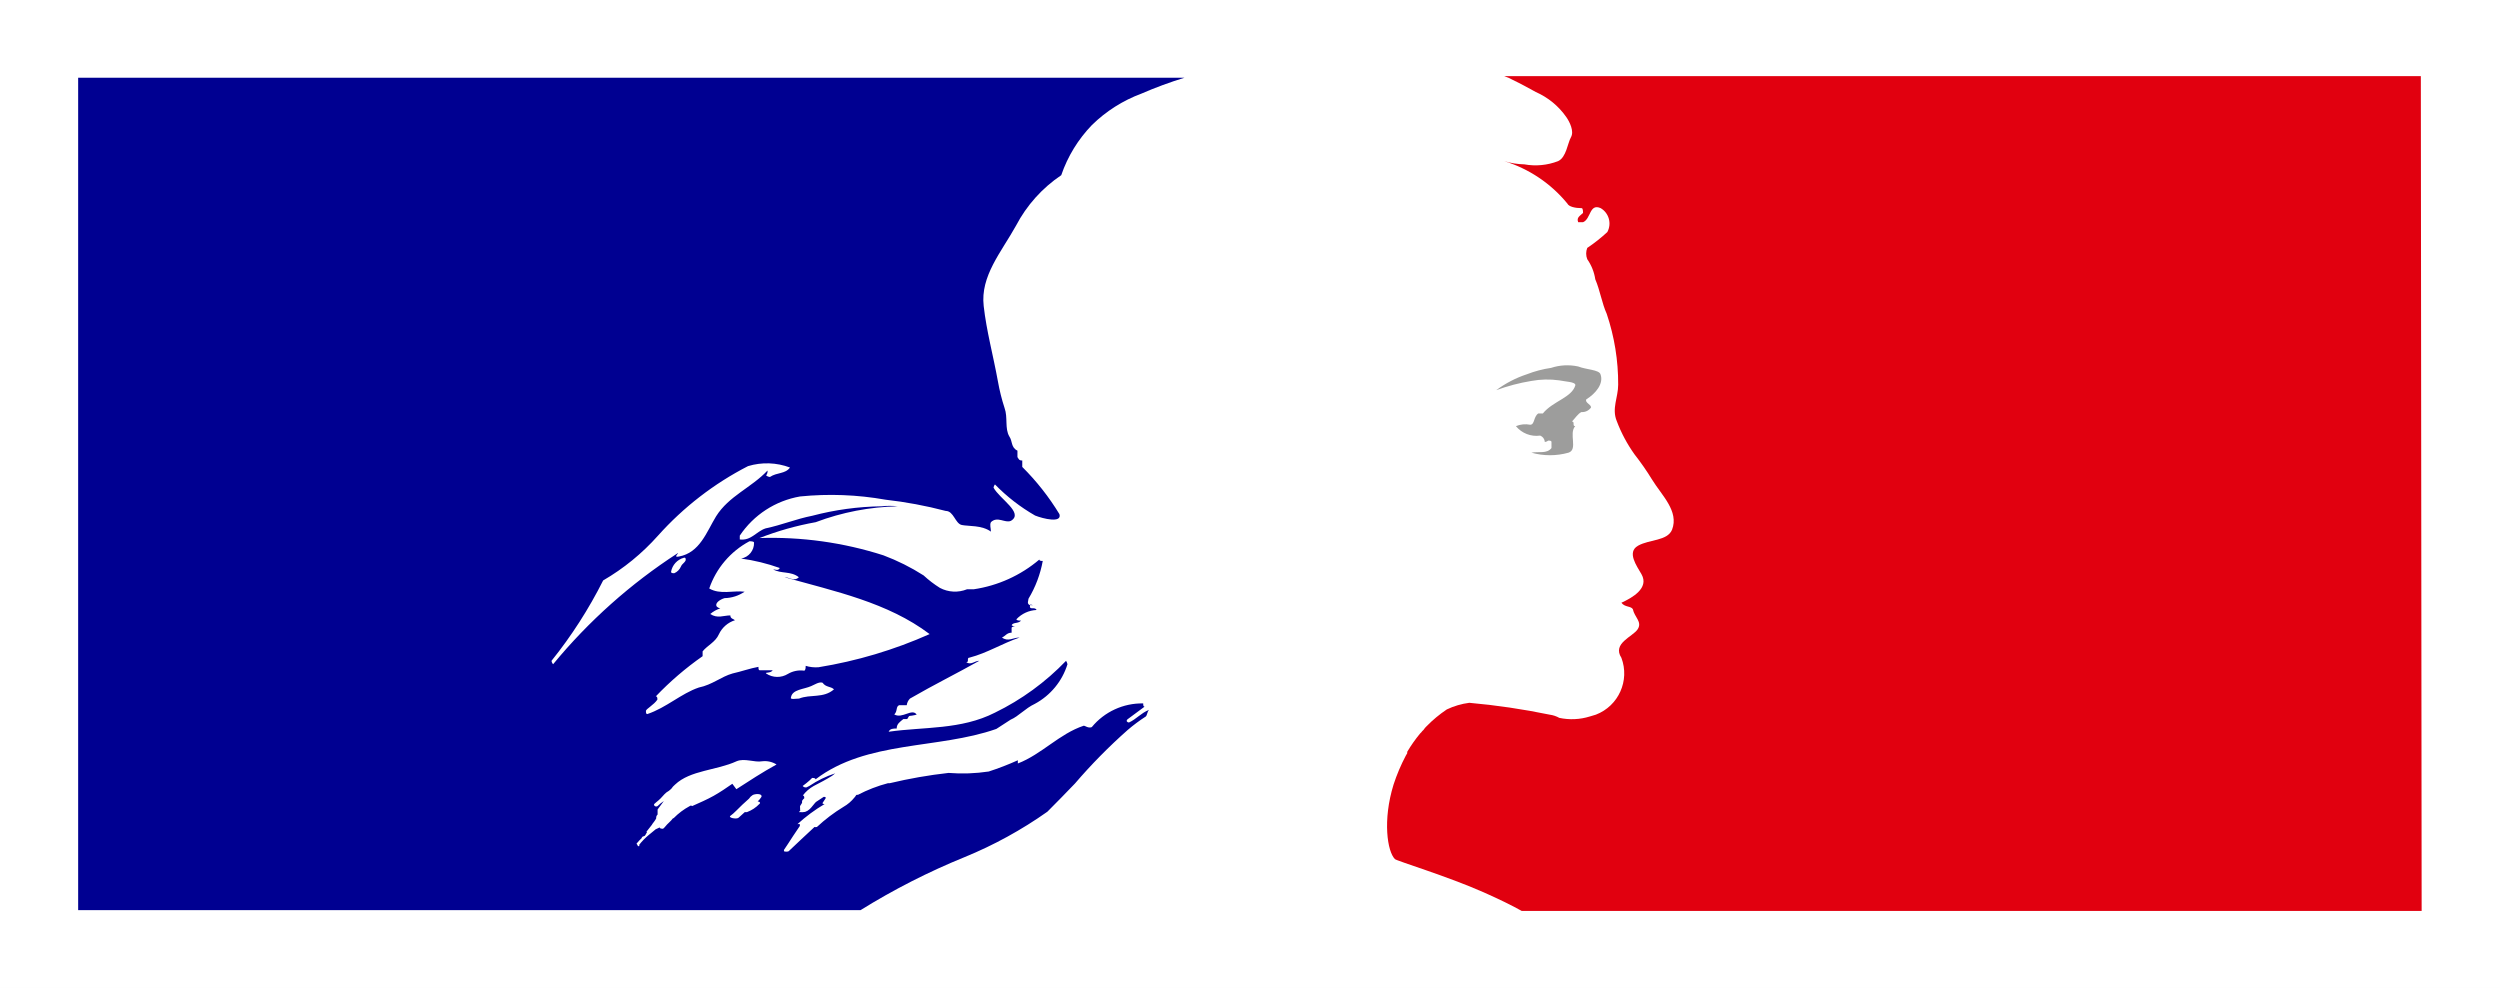
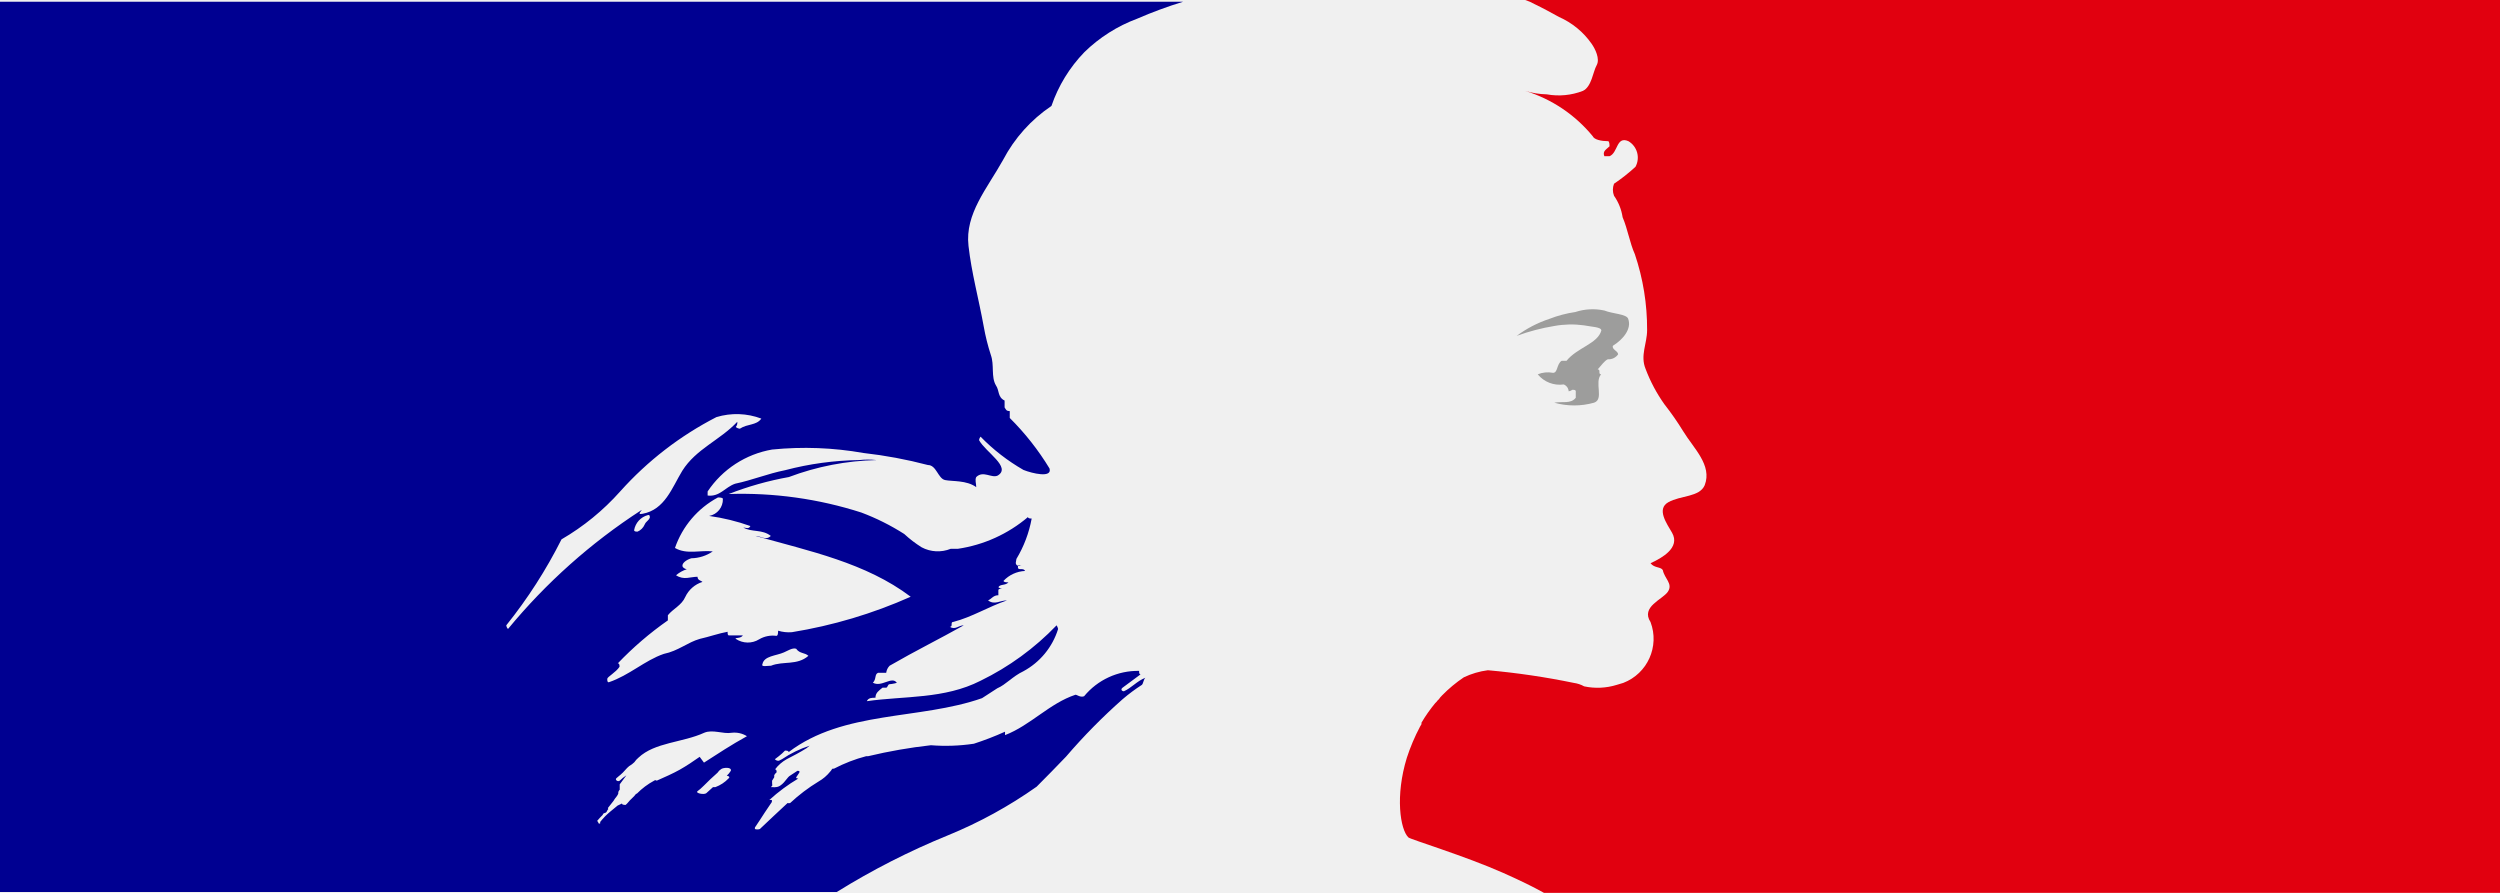
- <svg xmlns="http://www.w3.org/2000/svg" id="f987056c-df2b-40e9-9813-c2ab8302b500" data-name="Calque 1" viewBox="0 0 124.43 49.17">
-   <defs>
-     <style>.ab7eec1d-f6e1-4c20-a0d9-5ca3f9dd9579{fill:#fff;}.e479aeba-8dcb-45d6-84a7-03299fab5a9a{fill:#000091;}.e5cc489e-5852-4cda-ad78-8406bbcd7e78{fill:#e1000f;}.b862e123-f300-4163-9472-71235c7b8f5e{fill:#9d9d9c;}</style>
+ <svg xmlns="http://www.w3.org/2000/svg" id="f987056c-df2b-40e9-9813-c2ab8302b500" data-name="Calque 1" viewBox="0 0 140 50" version="1.1" width="140" height="50">
+   <defs id="defs4">
+     <style id="style2">.ab7eec1d-f6e1-4c20-a0d9-5ca3f9dd9579{fill:#fff;}.e479aeba-8dcb-45d6-84a7-03299fab5a9a{fill:#000091;}.e5cc489e-5852-4cda-ad78-8406bbcd7e78{fill:#e1000f;}.b862e123-f300-4163-9472-71235c7b8f5e{fill:#9d9d9c;}</style>
  </defs>
-   <rect id="e32bba3e-7e24-45dc-a724-289d01a8ddc4" data-name="Rectangle 1005" class="ab7eec1d-f6e1-4c20-a0d9-5ca3f9dd9579" width="124.43" height="49.17" />
-   <g id="ad30d34e-8e49-45dc-b2b4-9e2cb3566aae" data-name="Groupe 1616">
+   <g id="ad30d34e-8e49-45dc-b2b4-9e2cb3566aae" data-name="Groupe 1616" transform="matrix(1.203369,0,0,1.203369,-4.681107,-4.560767)">
    <g id="f238f735-8ba0-4447-962a-18132127bec2" data-name="Groupe 1615">
-       <path id="a82ef0ff-ae65-4ab9-a571-658b1eddbefb" data-name="Tracé 6274" class="e479aeba-8dcb-45d6-84a7-03299fab5a9a" d="M54,40.74c.45-.45.92-.93,1.37-1.4h0A27.12,27.12,0,0,1,58,36.67,8.16,8.16,0,0,1,58.9,36c.07-.07.07-.24.16-.33-.4.16-.64.47-1,.63-.07,0-.17-.07-.07-.16l.85-.63h0c-.07,0-.07-.07-.07-.16a3.24,3.24,0,0,0-2.56,1.18c-.17.07-.33-.07-.4-.07-1.21.4-2.09,1.42-3.28,1.88v-.16a14,14,0,0,1-1.45.56,8.8,8.8,0,0,1-2,.07,24.1,24.1,0,0,0-2.92.51l-.09,0a7.17,7.17,0,0,0-1.5.58s0,0-.05,0-.07.09-.12.13a1.91,1.91,0,0,1-.55.47,8.16,8.16,0,0,0-1.32,1,.21.21,0,0,1-.12,0c-.43.39-.86.81-1.29,1.21a.36.36,0,0,1-.23,0h0s0-.05,0-.07l.22-.33.24-.37.33-.49s0-.07,0-.09a.31.31,0,0,0-.12,0,8.11,8.11,0,0,1,1.35-1v0s-.14,0-.09-.07l.14-.21s0,0,0-.07L42.87,40c-.12.09-.26.16-.38.25s-.33.51-.64.51a.25.25,0,0,1-.12,0l-.09,0v0l0,0h0v0s0,0,.05-.07,0,0,0-.07l0,0a.26.26,0,0,0,0-.09s0,0,0-.07l.1-.16a.51.51,0,0,0,0-.1.47.47,0,0,1,.11-.13c0-.07,0-.12-.07-.14a1.75,1.75,0,0,1,.54-.47h0c.31-.16.62-.32.92-.51l.15-.12a5.15,5.15,0,0,0-1.29.63l-.14.07a.2.2,0,0,1-.19-.07s0,0,0,0,.33-.24.47-.4c.07,0,.17,0,.17.07,2.56-1.95,6.1-1.49,9-2.51l.71-.46c.4-.17.72-.56,1.21-.79A3.37,3.37,0,0,0,55,33.4a.51.51,0,0,0-.07-.17,12.49,12.49,0,0,1-3.54,2.58c-1.69.86-3.54.7-5.29.95.07-.16.23-.16.4-.16,0-.23.16-.33.33-.47H47c.07,0,.07-.16.16-.16s.4-.07.33-.07c-.23-.32-.71.23-1.11,0,.17-.16.07-.39.24-.46H47a.57.57,0,0,1,.16-.33c1.21-.7,2.33-1.25,3.45-1.88-.24,0-.4.23-.65.07.17,0,0-.23.17-.23.88-.23,1.61-.7,2.49-1-.33,0-.57.23-.88,0,.17-.07.24-.24.48-.24v-.23c0-.07.07-.07.17-.07a.36.36,0,0,1-.17-.07c.07-.16.33-.07.47-.23-.07,0-.23,0-.23-.07a1.47,1.47,0,0,1,1-.46c-.07-.17-.33,0-.33-.17s.07-.07.17-.07h-.17c-.17-.07-.07-.23-.07-.32a5.58,5.58,0,0,0,.71-1.88c-.07,0-.17,0-.17-.07a6.52,6.52,0,0,1-3.27,1.48H50a1.6,1.6,0,0,1-1.35-.07,5.43,5.43,0,0,1-.81-.62,10.72,10.72,0,0,0-2-1,18.21,18.21,0,0,0-6.17-.86,14.92,14.92,0,0,1,2.8-.79,12.32,12.32,0,0,1,4.08-.79,3.66,3.66,0,0,0-.81,0,14.26,14.26,0,0,0-3.44.47c-.81.16-1.52.46-2.33.63-.47.16-.71.62-1.28.55V27a4.54,4.54,0,0,1,3-1.95,15.51,15.51,0,0,1,4.25.16,21.1,21.1,0,0,1,3,.56c.4,0,.47.63.8.7s1,0,1.45.33c0-.17-.07-.33,0-.47.33-.32.71.07,1-.07.65-.39-.57-1.09-.87-1.65a.33.33,0,0,1,.07-.16A9.14,9.14,0,0,0,53.39,26c.4.16,1.35.39,1.21-.07a12.36,12.36,0,0,0-1.85-2.35v-.32c-.17,0-.17-.07-.24-.17v-.32c-.33-.16-.24-.47-.4-.7-.24-.4-.07-.95-.24-1.42a9.8,9.8,0,0,1-.33-1.32c-.24-1.32-.57-2.51-.71-3.76-.17-1.49.87-2.67,1.61-4a6.87,6.87,0,0,1,2.25-2.51,6.73,6.73,0,0,1,1.53-2.5A7,7,0,0,1,58.68,5a20.32,20.32,0,0,1,2.14-.79H5.76V45.64H44.7A34.36,34.36,0,0,1,49.88,43,20.75,20.75,0,0,0,54,40.74ZM41.64,35.11c-.16,0-.47.07-.4-.07.07-.39.64-.39,1-.55.17-.07.4-.23.57-.17.17.24.4.17.57.33C42.85,35.11,42.21,34.88,41.64,35.11ZM29.4,33.4a.3.3,0,0,1-.08-.17,22.62,22.62,0,0,0,2.57-4A11.18,11.18,0,0,0,34.62,27a15.56,15.56,0,0,1,4.48-3.46,3.25,3.25,0,0,1,2.09.07c-.24.33-.64.23-1,.47A.34.34,0,0,1,40,24a.3.3,0,0,0,.07-.24c-.81.86-1.92,1.26-2.56,2.28-.48.79-.81,1.81-1.85,2-.33.07.07-.23-.07-.16A27.13,27.13,0,0,0,29.4,33.4ZM36,28.22c-.07.16-.17.16-.24.32a.63.63,0,0,1-.33.33c-.07,0-.16,0-.16-.07a.88.88,0,0,1,.64-.7C36,28.08,36,28.15,36,28.22ZM39.77,40a1.06,1.06,0,0,1-.19.23c.09,0,.16.07.09.12a1.64,1.64,0,0,1-.62.41l-.11,0-.31.28c-.1.09-.55,0-.4-.1s.4-.37.59-.55l.33-.3a.55.55,0,0,1,.17-.17C39.41,39.85,39.82,39.81,39.77,40Zm-1.45-.65h0c-.3.21-.61.42-.93.6s-.71.35-1.07.51v0a.09.09,0,0,0-.12,0s0,0,0,0a3.35,3.35,0,0,0-.8.6c-.05,0-.08.07-.12.11h0l-.12.12,0,0h0a1.45,1.45,0,0,0-.17.18.68.68,0,0,1-.12.12s-.19,0-.16-.07v0l-.15.07a.26.26,0,0,0-.11.07h0s0,0,0,0l-.28.23a3.17,3.17,0,0,0-.48.49h0l0,0h0l0,0,0,0h0s0,0,0,.07h0a.08.08,0,0,1-.07,0s0,0,0,0,0,0,0,0a.37.37,0,0,0-.07-.12h0s0,0,0,0a3.45,3.45,0,0,1,.26-.28s0,0,0,0h0s0-.07.1-.09.09-.11.14-.16,0,0,0-.07l.26-.33h0s0,0,0,0,.07-.12.12-.17a.86.86,0,0,0,.1-.16h0v0l0,0h0c0-.07,0-.12.07-.19v0s0,0,0-.05a.64.64,0,0,0,0-.09h0v0s0-.07,0-.11v0l.31-.42s0,0,0,0a1.89,1.89,0,0,0-.31.25c-.1.07-.24-.05-.15-.12s.12-.11.19-.16v0c.15-.12.27-.3.4-.4a1.08,1.08,0,0,0,.24-.18l0,0a1,1,0,0,1,.19-.21h0c.76-.72,2.06-.7,3.06-1.16.4-.17.88.07,1.28,0a1.1,1.1,0,0,1,.71.16c-.71.39-1.38.83-2,1.23ZM40,33.86c-.07-.07.23,0,.33-.16h-.64c-.07,0-.07-.07-.07-.17-.4.07-.88.24-1.29.33-.57.16-1,.56-1.68.7-.88.3-1.61,1-2.56,1.32-.07,0-.07-.07-.07-.16s.4-.3.57-.56c0-.07,0-.16-.08-.16a15.56,15.56,0,0,1,2.33-2v-.24c.24-.3.64-.46.81-.85a1.32,1.32,0,0,1,.8-.7c-.07-.07-.23-.07-.23-.24-.33,0-.64.17-1-.07a1.46,1.46,0,0,1,.5-.28.31.31,0,0,1-.19-.11c-.07-.16.17-.33.4-.4a1.82,1.82,0,0,0,1-.32c-.57-.07-1.21.16-1.76-.16a4.22,4.22,0,0,1,2-2.35c.07,0,.23,0,.23.07a.78.78,0,0,1-.64.79,9.62,9.62,0,0,1,1.92.47c-.07.16-.23.07-.33.07.4.23.88.07,1.28.39-.23.23-.47,0-.71,0,2.49.7,5.13,1.25,7.22,2.83a22.42,22.42,0,0,1-5.53,1.65,1.71,1.71,0,0,1-.64-.07c0,.07,0,.24-.08.24a1.25,1.25,0,0,0-.8.16A1,1,0,0,1,40,33.86Z" transform="translate(-1.87 -0.34)" />
+       <path id="a82ef0ff-ae65-4ab9-a571-658b1eddbefb" data-name="Tracé 6274" class="e479aeba-8dcb-45d6-84a7-03299fab5a9a" d="m 54,40.74 c 0.45,-0.45 0.92,-0.93 1.37,-1.4 v 0 A 27.12,27.12 0 0 1 58,36.67 8.16,8.16 0 0 1 58.9,36 c 0.07,-0.07 0.07,-0.24 0.16,-0.33 -0.4,0.16 -0.64,0.47 -1,0.63 -0.07,0 -0.17,-0.07 -0.07,-0.16 l 0.85,-0.63 v 0 c -0.07,0 -0.07,-0.07 -0.07,-0.16 a 3.24,3.24 0 0 0 -2.56,1.18 c -0.17,0.07 -0.33,-0.07 -0.4,-0.07 -1.21,0.4 -2.09,1.42 -3.28,1.88 v -0.16 a 14,14 0 0 1 -1.45,0.56 8.8,8.8 0 0 1 -2,0.07 24.1,24.1 0 0 0 -2.92,0.51 h -0.09 a 7.17,7.17 0 0 0 -1.5,0.58 c 0,0 0,0 -0.05,0 -0.05,0 -0.07,0.09 -0.12,0.13 a 1.91,1.91 0 0 1 -0.55,0.47 8.16,8.16 0 0 0 -1.32,1 0.21,0.21 0 0 1 -0.12,0 c -0.43,0.39 -0.86,0.81 -1.29,1.21 a 0.36,0.36 0 0 1 -0.23,0 v 0 c 0,0 0,-0.05 0,-0.07 l 0.22,-0.33 0.24,-0.37 0.33,-0.49 c 0,0 0,-0.07 0,-0.09 a 0.31,0.31 0 0 0 -0.12,0 8.11,8.11 0 0 1 1.35,-1 v 0 c 0,0 -0.14,0 -0.09,-0.07 l 0.14,-0.21 c 0,0 0,0 0,-0.07 L 42.87,40 c -0.12,0.09 -0.26,0.16 -0.38,0.25 -0.12,0.09 -0.33,0.51 -0.64,0.51 a 0.25,0.25 0 0 1 -0.12,0 h -0.09 v 0 0 0 0 c 0,0 0,0 0.05,-0.07 0.05,-0.07 0,0 0,-0.07 v 0 a 0.26,0.26 0 0 0 0,-0.09 c 0,0 0,0 0,-0.07 l 0.1,-0.16 a 0.51,0.51 0 0 0 0,-0.1 0.47,0.47 0 0 1 0.11,-0.13 c 0,-0.07 0,-0.12 -0.07,-0.14 a 1.75,1.75 0 0 1 0.54,-0.47 v 0 c 0.31,-0.16 0.62,-0.32 0.92,-0.51 l 0.15,-0.12 a 5.15,5.15 0 0 0 -1.29,0.63 l -0.14,0.07 a 0.2,0.2 0 0 1 -0.19,-0.07 c 0,0 0,0 0,0 0,0 0.33,-0.24 0.47,-0.4 0.07,0 0.17,0 0.17,0.07 2.56,-1.95 6.1,-1.49 9,-2.51 l 0.71,-0.46 c 0.4,-0.17 0.72,-0.56 1.21,-0.79 A 3.37,3.37 0 0 0 55,33.4 0.51,0.51 0 0 0 54.93,33.23 12.49,12.49 0 0 1 51.39,35.81 c -1.69,0.86 -3.54,0.7 -5.29,0.95 0.07,-0.16 0.23,-0.16 0.4,-0.16 0,-0.23 0.16,-0.33 0.33,-0.47 H 47 c 0.07,0 0.07,-0.16 0.16,-0.16 0.09,0 0.4,-0.07 0.33,-0.07 -0.23,-0.32 -0.71,0.23 -1.11,0 0.17,-0.16 0.07,-0.39 0.24,-0.46 H 47 a 0.57,0.57 0 0 1 0.16,-0.33 c 1.21,-0.7 2.33,-1.25 3.45,-1.88 -0.24,0 -0.4,0.23 -0.65,0.07 0.17,0 0,-0.23 0.17,-0.23 0.88,-0.23 1.61,-0.7 2.49,-1 -0.33,0 -0.57,0.23 -0.88,0 0.17,-0.07 0.24,-0.24 0.48,-0.24 V 31.6 c 0,-0.07 0.07,-0.07 0.17,-0.07 a 0.36,0.36 0 0 1 -0.17,-0.07 c 0.07,-0.16 0.33,-0.07 0.47,-0.23 -0.07,0 -0.23,0 -0.23,-0.07 a 1.47,1.47 0 0 1 1,-0.46 c -0.07,-0.17 -0.33,0 -0.33,-0.17 0,-0.17 0.07,-0.07 0.17,-0.07 h -0.17 c -0.17,-0.07 -0.07,-0.23 -0.07,-0.32 a 5.58,5.58 0 0 0 0.71,-1.88 c -0.07,0 -0.17,0 -0.17,-0.07 a 6.52,6.52 0 0 1 -3.27,1.48 H 50 a 1.6,1.6 0 0 1 -1.35,-0.07 5.43,5.43 0 0 1 -0.81,-0.62 10.72,10.72 0 0 0 -2,-1 18.21,18.21 0 0 0 -6.17,-0.86 14.92,14.92 0 0 1 2.8,-0.79 12.32,12.32 0 0 1 4.08,-0.79 3.66,3.66 0 0 0 -0.81,0 14.26,14.26 0 0 0 -3.44,0.47 c -0.81,0.16 -1.52,0.46 -2.33,0.63 -0.47,0.16 -0.71,0.62 -1.28,0.55 V 27 a 4.54,4.54 0 0 1 3,-1.95 15.51,15.51 0 0 1 4.25,0.16 21.1,21.1 0 0 1 3,0.56 c 0.4,0 0.47,0.63 0.8,0.7 0.33,0.07 1,0 1.45,0.33 0,-0.17 -0.07,-0.33 0,-0.47 0.33,-0.32 0.71,0.07 1,-0.07 0.65,-0.39 -0.57,-1.09 -0.87,-1.65 a 0.33,0.33 0 0 1 0.07,-0.16 9.14,9.14 0 0 0 2,1.55 c 0.4,0.16 1.35,0.39 1.21,-0.07 a 12.36,12.36 0 0 0 -1.85,-2.35 v -0.32 c -0.17,0 -0.17,-0.07 -0.24,-0.17 v -0.32 c -0.33,-0.16 -0.24,-0.47 -0.4,-0.7 -0.24,-0.4 -0.07,-0.95 -0.24,-1.42 a 9.8,9.8 0 0 1 -0.33,-1.32 c -0.24,-1.32 -0.57,-2.51 -0.71,-3.76 -0.17,-1.49 0.87,-2.67 1.61,-4 A 6.87,6.87 0 0 1 54.69,9.06 6.73,6.73 0 0 1 56.22,6.56 7,7 0 0 1 58.68,5 20.32,20.32 0 0 1 60.82,4.21 H 5.76 V 45.64 H 44.7 A 34.36,34.36 0 0 1 49.88,43 20.75,20.75 0 0 0 54,40.74 Z M 41.64,35.11 c -0.16,0 -0.47,0.07 -0.4,-0.07 0.07,-0.39 0.64,-0.39 1,-0.55 0.17,-0.07 0.4,-0.23 0.57,-0.17 0.17,0.24 0.4,0.17 0.57,0.33 -0.53,0.46 -1.17,0.23 -1.74,0.46 z M 29.4,33.4 a 0.3,0.3 0 0 1 -0.08,-0.17 22.62,22.62 0 0 0 2.57,-4 11.18,11.18 0 0 0 2.73,-2.23 15.56,15.56 0 0 1 4.48,-3.46 3.25,3.25 0 0 1 2.09,0.07 c -0.24,0.33 -0.64,0.23 -1,0.47 A 0.34,0.34 0 0 1 40,24 0.3,0.3 0 0 0 40.07,23.76 c -0.81,0.86 -1.92,1.26 -2.56,2.28 -0.48,0.79 -0.81,1.81 -1.85,2 -0.33,0.07 0.07,-0.23 -0.07,-0.16 A 27.13,27.13 0 0 0 29.4,33.4 Z M 36,28.22 c -0.07,0.16 -0.17,0.16 -0.24,0.32 a 0.63,0.63 0 0 1 -0.33,0.33 c -0.07,0 -0.16,0 -0.16,-0.07 a 0.88,0.88 0 0 1 0.64,-0.7 C 36,28.08 36,28.15 36,28.22 Z M 39.77,40 a 1.06,1.06 0 0 1 -0.19,0.23 c 0.09,0 0.16,0.07 0.09,0.12 a 1.64,1.64 0 0 1 -0.62,0.41 h -0.11 l -0.31,0.28 c -0.1,0.09 -0.55,0 -0.4,-0.1 0.15,-0.1 0.4,-0.37 0.59,-0.55 l 0.33,-0.3 a 0.55,0.55 0 0 1 0.17,-0.17 c 0.09,-0.07 0.5,-0.11 0.45,0.08 z m -1.45,-0.65 v 0 c -0.3,0.21 -0.61,0.42 -0.93,0.6 -0.32,0.18 -0.71,0.35 -1.07,0.51 v 0 a 0.09,0.09 0 0 0 -0.12,0 c 0,0 0,0 0,0 a 3.35,3.35 0 0 0 -0.8,0.6 c -0.05,0 -0.08,0.07 -0.12,0.11 v 0 l -0.12,0.12 v 0 0 a 1.45,1.45 0 0 0 -0.17,0.18 0.68,0.68 0 0 1 -0.12,0.12 c 0,0 -0.19,0 -0.16,-0.07 v 0 l -0.15,0.07 a 0.26,0.26 0 0 0 -0.11,0.07 v 0 c 0,0 0,0 0,0 l -0.28,0.23 a 3.17,3.17 0 0 0 -0.48,0.49 v 0 0 0 0 0 0 c 0,0 0,0 0,0.07 v 0 a 0.08,0.08 0 0 1 -0.07,0 c 0,0 0,0 0,0 0,0 0,0 0,0 a 0.37,0.37 0 0 0 -0.07,-0.12 v 0 c 0,0 0,0 0,0 a 3.45,3.45 0 0 1 0.26,-0.28 c 0,0 0,0 0,0 v 0 c 0,0 0,-0.07 0.1,-0.09 0.1,-0.02 0.09,-0.11 0.14,-0.16 0.05,-0.05 0,0 0,-0.07 l 0.26,-0.33 v 0 c 0,0 0,0 0,0 0,0 0.07,-0.12 0.12,-0.17 a 0.86,0.86 0 0 0 0.1,-0.16 v 0 0 0 0 c 0,-0.07 0,-0.12 0.07,-0.19 v 0 c 0,0 0,0 0,-0.05 a 0.64,0.64 0 0 0 0,-0.09 v 0 0 c 0,0 0,-0.07 0,-0.11 v 0 l 0.31,-0.42 c 0,0 0,0 0,0 a 1.89,1.89 0 0 0 -0.31,0.25 c -0.1,0.07 -0.24,-0.05 -0.15,-0.12 0.09,-0.07 0.12,-0.11 0.19,-0.16 v 0 c 0.15,-0.12 0.27,-0.3 0.4,-0.4 a 1.08,1.08 0 0 0 0.24,-0.18 v 0 a 1,1 0 0 1 0.19,-0.21 v 0 c 0.76,-0.72 2.06,-0.7 3.06,-1.16 0.4,-0.17 0.88,0.07 1.28,0 a 1.1,1.1 0 0 1 0.71,0.16 c -0.71,0.39 -1.38,0.83 -2,1.23 z M 40,33.86 c -0.07,-0.07 0.23,0 0.33,-0.16 h -0.64 c -0.07,0 -0.07,-0.07 -0.07,-0.17 -0.4,0.07 -0.88,0.24 -1.29,0.33 -0.57,0.16 -1,0.56 -1.68,0.7 -0.88,0.3 -1.61,1 -2.56,1.32 -0.07,0 -0.07,-0.07 -0.07,-0.16 0,-0.09 0.4,-0.3 0.57,-0.56 0,-0.07 0,-0.16 -0.08,-0.16 a 15.56,15.56 0 0 1 2.33,-2 v -0.24 c 0.24,-0.3 0.64,-0.46 0.81,-0.85 a 1.32,1.32 0 0 1 0.8,-0.7 c -0.07,-0.07 -0.23,-0.07 -0.23,-0.24 -0.33,0 -0.64,0.17 -1,-0.07 a 1.46,1.46 0 0 1 0.5,-0.28 0.31,0.31 0 0 1 -0.19,-0.11 c -0.07,-0.16 0.17,-0.33 0.4,-0.4 a 1.82,1.82 0 0 0 1,-0.32 c -0.57,-0.07 -1.21,0.16 -1.76,-0.16 a 4.22,4.22 0 0 1 2,-2.35 c 0.07,0 0.23,0 0.23,0.07 a 0.78,0.78 0 0 1 -0.64,0.79 9.62,9.62 0 0 1 1.92,0.47 c -0.07,0.16 -0.23,0.07 -0.33,0.07 0.4,0.23 0.88,0.07 1.28,0.39 -0.23,0.23 -0.47,0 -0.71,0 2.49,0.7 5.13,1.25 7.22,2.83 a 22.42,22.42 0 0 1 -5.53,1.65 1.71,1.71 0 0 1 -0.64,-0.07 c 0,0.07 0,0.24 -0.08,0.24 A 1.25,1.25 0 0 0 41.09,33.88 1,1 0 0 1 40,33.86 Z" transform="translate(-1.87,-0.34)" style="fill:#000091" />
      <g id="f244dc9f-0893-4311-a414-dadc600a327e" data-name="Groupe 1614">
-         <path id="b4499e87-0336-43b4-b0a5-f5c0ca69d309" data-name="Tracé 6275" class="e5cc489e-5852-4cda-ad78-8406bbcd7e78" d="M122.36,4.13H76.74a2.35,2.35,0,0,1,.43.19c.38.18.85.44,1.14.6a3.63,3.63,0,0,1,1.52,1.25c.16.23.4.7.23,1s-.23,1-.64,1.19a3.11,3.11,0,0,1-1.68.16,3.65,3.65,0,0,1-1-.16,6.56,6.56,0,0,1,3.14,2.11c.07.16.4.23.71.23.07,0,.07.17.07.24-.17.16-.33.23-.24.46h.24c.4-.16.31-.95.88-.7a.89.89,0,0,1,.33,1.19,8.16,8.16,0,0,1-1,.79.77.77,0,0,0,0,.56,2.35,2.35,0,0,1,.4,1c.24.56.33,1.19.57,1.72a10.88,10.88,0,0,1,.57,3.53c0,.63-.33,1.18-.07,1.81a7.26,7.26,0,0,0,.88,1.65,13.3,13.3,0,0,1,.87,1.25c.48.79,1.36,1.58,1,2.51-.24.56-1.12.47-1.69.79s-.07,1,.17,1.42c.4.7-.48,1.18-1,1.42.17.23.48.16.57.32.08.4.48.63.24,1s-1.28.7-.81,1.42a2.2,2.2,0,0,1-1.27,2.83L81,36a3,3,0,0,1-1.52.07,1.36,1.36,0,0,0-.48-.16A35.09,35.09,0,0,0,75,35.32a3.7,3.7,0,0,0-1.12.33,6.36,6.36,0,0,0-1,.83h0a1,1,0,0,0-.16.19s-.08.07-.1.11l-.07.07a7.1,7.1,0,0,0-.64.91s0,.05,0,.07a.75.75,0,0,1-.07.12,9.15,9.15,0,0,0-.61,1.44c-.55,1.78-.31,3.34.07,3.71.09.09,2.63.86,4.41,1.65.83.37,1.4.65,1.9.93h44.79Z" transform="translate(-1.87 -0.34)" />
+         <path id="b4499e87-0336-43b4-b0a5-f5c0ca69d309" data-name="Tracé 6275" class="e5cc489e-5852-4cda-ad78-8406bbcd7e78" d="M 122.36,4.13 H 76.74 a 2.35,2.35 0 0 1 0.43,0.19 c 0.38,0.18 0.85,0.44 1.14,0.6 a 3.63,3.63 0 0 1 1.52,1.25 c 0.16,0.23 0.4,0.7 0.23,1 -0.17,0.3 -0.23,1 -0.64,1.19 a 3.11,3.11 0 0 1 -1.68,0.16 3.65,3.65 0 0 1 -1,-0.16 6.56,6.56 0 0 1 3.14,2.11 c 0.07,0.16 0.4,0.23 0.71,0.23 0.07,0 0.07,0.17 0.07,0.24 -0.17,0.16 -0.33,0.23 -0.24,0.46 h 0.24 c 0.4,-0.16 0.31,-0.95 0.88,-0.7 a 0.89,0.89 0 0 1 0.33,1.19 8.16,8.16 0 0 1 -1,0.79 0.77,0.77 0 0 0 0,0.56 2.35,2.35 0 0 1 0.4,1 c 0.24,0.56 0.33,1.19 0.57,1.72 a 10.88,10.88 0 0 1 0.57,3.53 c 0,0.63 -0.33,1.18 -0.07,1.81 a 7.26,7.26 0 0 0 0.88,1.65 13.3,13.3 0 0 1 0.87,1.25 c 0.48,0.79 1.36,1.58 1,2.51 -0.24,0.56 -1.12,0.47 -1.69,0.79 -0.57,0.32 -0.07,1 0.17,1.42 0.4,0.7 -0.48,1.18 -1,1.42 0.17,0.23 0.48,0.16 0.57,0.32 0.08,0.4 0.48,0.63 0.24,1 -0.24,0.37 -1.28,0.7 -0.81,1.42 A 2.2,2.2 0 0 1 81.3,35.91 L 81,36 a 3,3 0 0 1 -1.52,0.07 1.36,1.36 0 0 0 -0.48,-0.16 35.09,35.09 0 0 0 -4,-0.59 3.7,3.7 0 0 0 -1.12,0.33 6.36,6.36 0 0 0 -1,0.83 v 0 a 1,1 0 0 0 -0.16,0.19 c 0,0 -0.08,0.07 -0.1,0.11 l -0.07,0.07 a 7.1,7.1 0 0 0 -0.64,0.91 c 0,0 0,0.05 0,0.07 a 0.75,0.75 0 0 1 -0.07,0.12 9.15,9.15 0 0 0 -0.61,1.44 c -0.55,1.78 -0.31,3.34 0.07,3.71 0.09,0.09 2.63,0.86 4.41,1.65 0.83,0.37 1.4,0.65 1.9,0.93 h 44.79 z" transform="translate(-1.87,-0.34)" style="fill:#e1000f" />
      </g>
-       <path id="b9d1bc0c-787a-46e4-b37f-eae1744c2591" data-name="Tracé 6276" class="b862e123-f300-4163-9472-71235c7b8f5e" d="M79.47,19.27c.33.07.81.07.81.24-.17.62-1.12.79-1.62,1.41h-.23c-.24.17-.17.56-.4.56a1.23,1.23,0,0,0-.71.07,1.32,1.32,0,0,0,1.21.47.37.37,0,0,1,.23.32.36.36,0,0,0,.17-.07c.07,0,.16,0,.16.07v.3c-.23.3-.64.16-1,.23a3.42,3.42,0,0,0,1.85,0c.48-.16,0-.95.33-1.32-.16,0,0-.23-.16-.23.16-.17.31-.4.47-.47a.54.54,0,0,0,.48-.23c0-.16-.31-.23-.24-.4.48-.3.88-.79.71-1.25-.07-.23-.71-.23-1.11-.39a2.58,2.58,0,0,0-1.35.07,5.53,5.53,0,0,0-1.21.32,5.37,5.37,0,0,0-1.52.79,9.59,9.59,0,0,1,1.75-.46A4.37,4.37,0,0,1,79.47,19.27Z" transform="translate(-1.87 -0.34)" />
+       <path id="b9d1bc0c-787a-46e4-b37f-eae1744c2591" data-name="Tracé 6276" class="b862e123-f300-4163-9472-71235c7b8f5e" d="m 79.47,19.27 c 0.33,0.07 0.81,0.07 0.81,0.24 -0.17,0.62 -1.12,0.79 -1.62,1.41 h -0.23 c -0.24,0.17 -0.17,0.56 -0.4,0.56 a 1.23,1.23 0 0 0 -0.71,0.07 1.32,1.32 0 0 0 1.21,0.47 0.37,0.37 0 0 1 0.23,0.32 0.36,0.36 0 0 0 0.17,-0.07 c 0.07,0 0.16,0 0.16,0.07 v 0.3 c -0.23,0.3 -0.64,0.16 -1,0.23 a 3.42,3.42 0 0 0 1.85,0 c 0.48,-0.16 0,-0.95 0.33,-1.32 -0.16,0 0,-0.23 -0.16,-0.23 0.16,-0.17 0.31,-0.4 0.47,-0.47 a 0.54,0.54 0 0 0 0.48,-0.23 c 0,-0.16 -0.31,-0.23 -0.24,-0.4 0.48,-0.3 0.88,-0.79 0.71,-1.25 -0.07,-0.23 -0.71,-0.23 -1.11,-0.39 a 2.58,2.58 0 0 0 -1.35,0.07 5.53,5.53 0 0 0 -1.21,0.32 5.37,5.37 0 0 0 -1.52,0.79 9.59,9.59 0 0 1 1.75,-0.46 4.37,4.37 0 0 1 1.38,-0.03 z" transform="translate(-1.87,-0.34)" style="fill:#9d9d9c" />
    </g>
  </g>
</svg>
